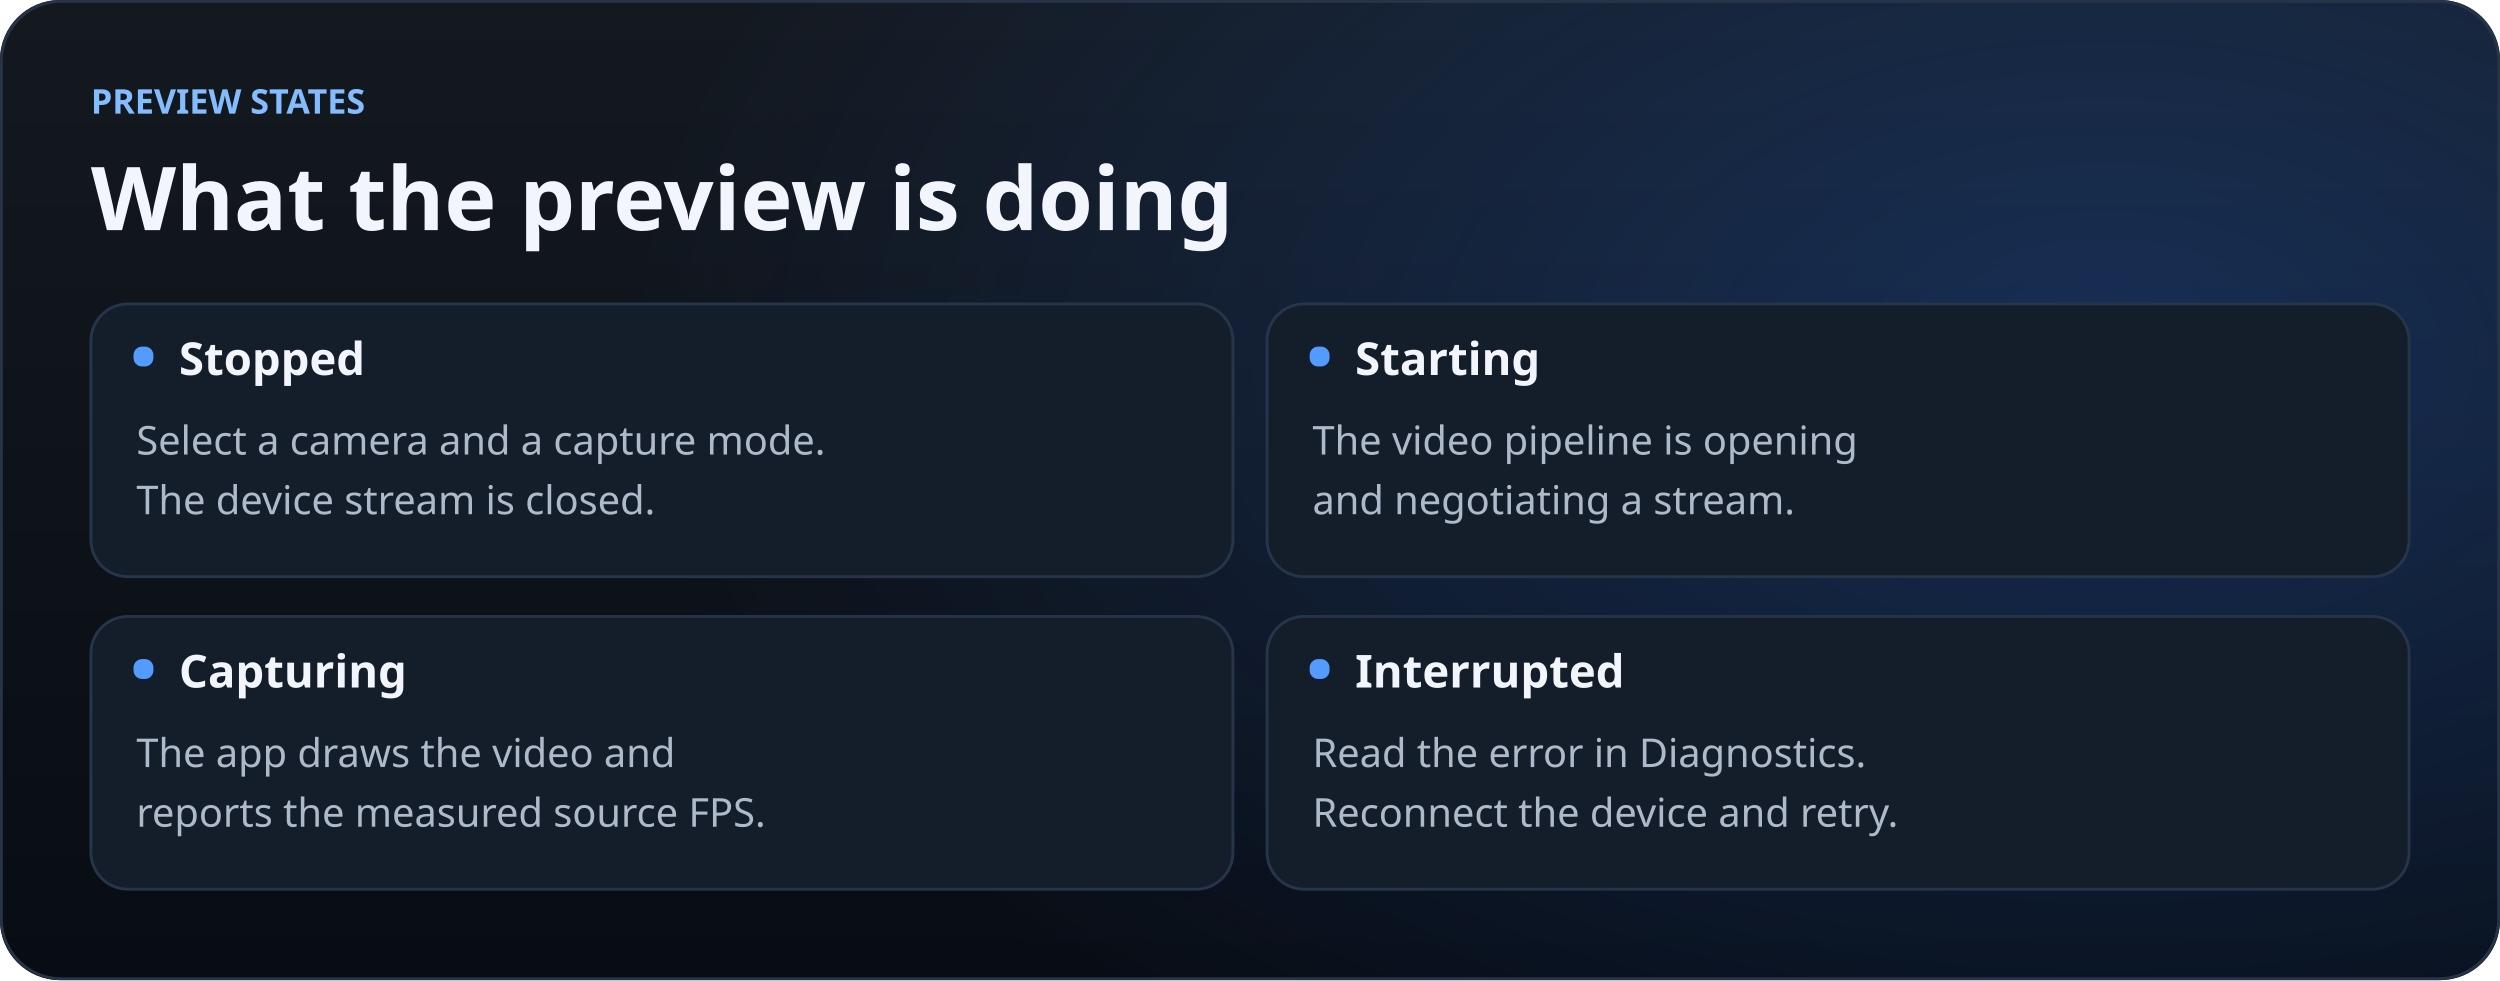
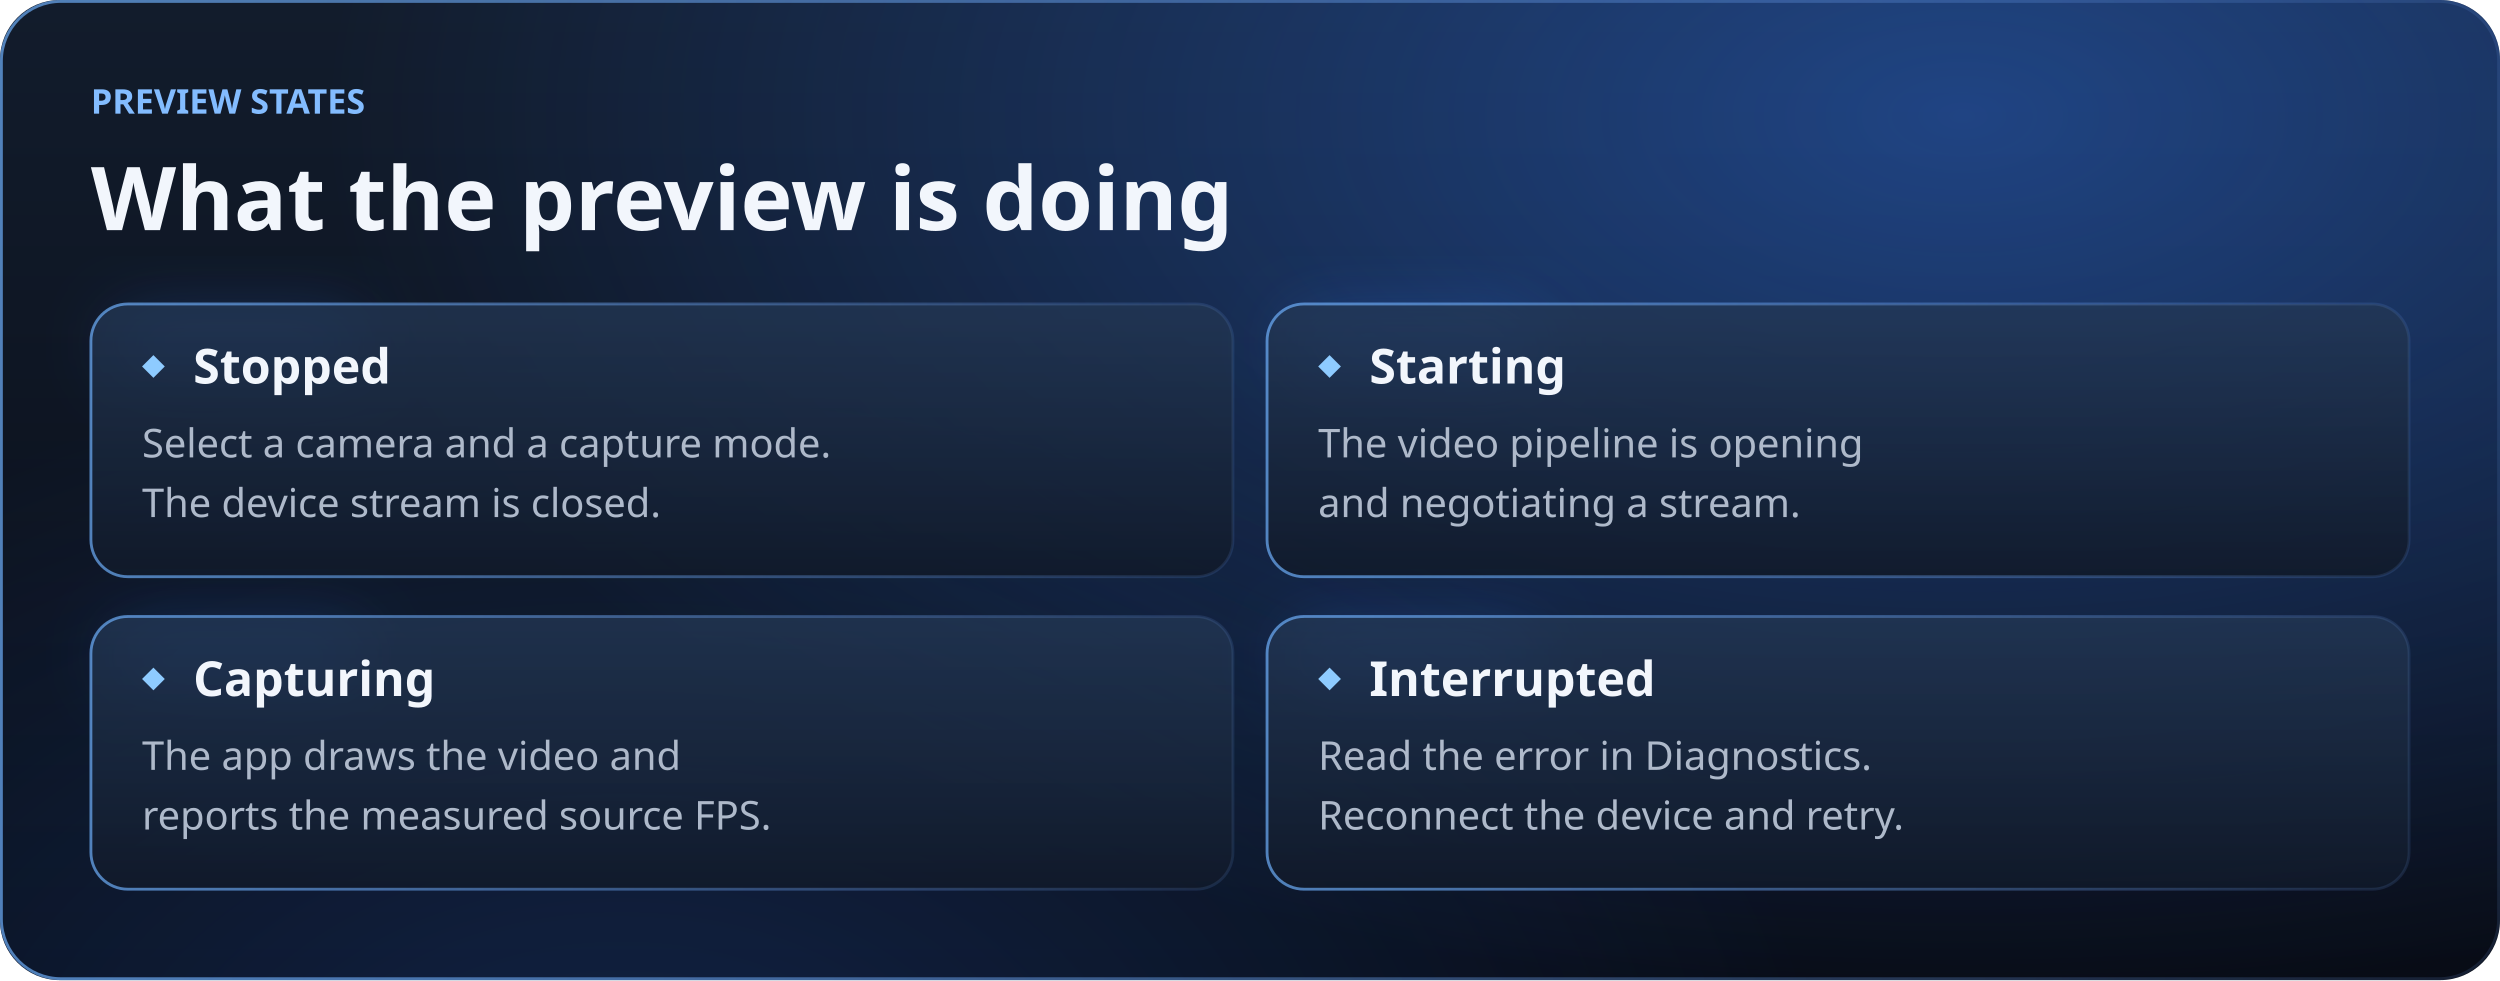
- <svg xmlns="http://www.w3.org/2000/svg" width="880" height="345" viewBox="0 0 880 345" role="img" aria-label="What the preview is doing">
+ <svg xmlns="http://www.w3.org/2000/svg" width="1760" height="690" viewBox="0 0 880 345" role="img" aria-label="What the preview is doing">
  <style>text {font-family: "Golos Text","Segoe UI",system-ui,sans-serif}</style>
  <defs>
    <linearGradient id="ground" x2="0" y2="1" gradientUnits="objectBoundingBox">
-       <stop stop-color="#141920" />
-       <stop offset="1" stop-color="#080c13" />
+       <stop stop-color="#121c2c" />
+       <stop offset="1" stop-color="#080c16" />
    </linearGradient>
    <radialGradient id="light">
-       <stop stop-color="#276dde" stop-opacity=".29" />
-       <stop offset="1" stop-color="#276dde" stop-opacity="0" />
+       <stop stop-color="#347eff" stop-opacity=".42" />
+       <stop offset="1" stop-color="#347eff" stop-opacity="0" />
    </radialGradient>
-     <linearGradient id="action">
-       <stop stop-color="#1768ce" />
-       <stop offset="1" stop-color="#123c76" />
+     <linearGradient id="action" x2="0" y2="1">
+       <stop stop-color="#2266d3" />
+       <stop offset="1" stop-color="#12366e" />
    </linearGradient>
+     <linearGradient id="glass" x2="0" y2="1">
+       <stop stop-color="#233754" stop-opacity=".76" />
+       <stop offset="1" stop-color="#101929" stop-opacity=".88" />
+     </linearGradient>
+     <linearGradient id="edge">
+       <stop stop-color="#70b3ff" stop-opacity=".68" />
+       <stop offset="1" stop-color="#76a9ff" stop-opacity=".12" />
+     </linearGradient>
+     <filter id="glow" x="-100%" y="-120%" width="300%" height="340%">
+       <feGaussianBlur stdDeviation="12" />
+     </filter>
    <clipPath id="outer">
      <rect width="880" height="345" rx="21" />
    </clipPath>
  </defs>
  <g clip-path="url(#outer)">
    <rect x="0" y="0" width="880" height="345" rx="21" fill="url(#ground)" stroke="none" />
-     <ellipse cx="739.2" cy="124.2" rx="519.2" ry="313.95" fill="url(#light)" />
+     <ellipse cx="695.2" cy="41.4" rx="589.6" ry="310.5" fill="url(#light)" />
+     <ellipse cx="220.0" cy="396.75" rx="422.4" ry="276.0" fill="url(#light)" opacity=".48" />
    <text x="32" y="40" font-size="12" fill="#83bcff" font-weight="700">PREVIEW STATES</text>
    <text x="32" y="81" font-size="31" fill="#f2f6fc" font-weight="750">What the preview is doing</text>
-     <rect x="32" y="107" width="402" height="96" rx="13" fill="#141d2a" stroke="#27354a" />
-     <rect x="47" y="122" width="7" height="7" rx="3" fill="#539bff" stroke="none" />
-     <text x="63" y="132" font-size="16" fill="#f2f6fc" font-weight="700">Stopped</text>
-     <text x="48" y="160" font-size="14" fill="#aeb9ca" font-weight="400">Select a camera and a capture mode.</text>
-     <text x="48" y="181" font-size="14" fill="#aeb9ca" font-weight="400">The device stream is closed.</text>
-     <rect x="446" y="107" width="402" height="96" rx="13" fill="#141d2a" stroke="#27354a" />
-     <rect x="461" y="122" width="7" height="7" rx="3" fill="#539bff" stroke="none" />
-     <text x="477" y="132" font-size="16" fill="#f2f6fc" font-weight="700">Starting</text>
-     <text x="462" y="160" font-size="14" fill="#aeb9ca" font-weight="400">The video pipeline is opening</text>
-     <text x="462" y="181" font-size="14" fill="#aeb9ca" font-weight="400">and negotiating a stream.</text>
-     <rect x="32" y="217" width="402" height="96" rx="13" fill="#141d2a" stroke="#27354a" />
-     <rect x="47" y="232" width="7" height="7" rx="3" fill="#539bff" stroke="none" />
-     <text x="63" y="242" font-size="16" fill="#f2f6fc" font-weight="700">Capturing</text>
-     <text x="48" y="270" font-size="14" fill="#aeb9ca" font-weight="400">The app draws the video and</text>
-     <text x="48" y="291" font-size="14" fill="#aeb9ca" font-weight="400">reports the measured source FPS.</text>
-     <rect x="446" y="217" width="402" height="96" rx="13" fill="#141d2a" stroke="#27354a" />
-     <rect x="461" y="232" width="7" height="7" rx="3" fill="#539bff" stroke="none" />
-     <text x="477" y="242" font-size="16" fill="#f2f6fc" font-weight="700">Interrupted</text>
-     <text x="462" y="270" font-size="14" fill="#aeb9ca" font-weight="400">Read the error in Diagnostics.</text>
-     <text x="462" y="291" font-size="14" fill="#aeb9ca" font-weight="400">Reconnect the device and retry.</text>
+     <rect x="40" y="112" width="88" height="18" rx="9" fill="#347eff" opacity=".28" filter="url(#glow)" />
+     <rect x="32" y="107" width="402" height="96" rx="13" fill="url(#glass)" stroke="url(#edge)" />
+     <path d="M54 125l4 4-4 4-4-4Z" fill="#8ecbff" />
+     <text x="68" y="135" font-size="17" fill="#f2f6fc" font-weight="700">Stopped</text>
+     <text x="50" y="161" font-size="14" fill="#aeb9ca" font-weight="400">Select a camera and a capture mode.</text>
+     <text x="50" y="182" font-size="14" fill="#aeb9ca" font-weight="400">The device stream is closed.</text>
+     <rect x="454" y="112" width="88" height="18" rx="9" fill="#347eff" opacity=".28" filter="url(#glow)" />
+     <rect x="446" y="107" width="402" height="96" rx="13" fill="url(#glass)" stroke="url(#edge)" />
+     <path d="M468 125l4 4-4 4-4-4Z" fill="#8ecbff" />
+     <text x="482" y="135" font-size="17" fill="#f2f6fc" font-weight="700">Starting</text>
+     <text x="464" y="161" font-size="14" fill="#aeb9ca" font-weight="400">The video pipeline is opening</text>
+     <text x="464" y="182" font-size="14" fill="#aeb9ca" font-weight="400">and negotiating a stream.</text>
+     <rect x="40" y="222" width="88" height="18" rx="9" fill="#347eff" opacity=".28" filter="url(#glow)" />
+     <rect x="32" y="217" width="402" height="96" rx="13" fill="url(#glass)" stroke="url(#edge)" />
+     <path d="M54 235l4 4-4 4-4-4Z" fill="#8ecbff" />
+     <text x="68" y="245" font-size="17" fill="#f2f6fc" font-weight="700">Capturing</text>
+     <text x="50" y="271" font-size="14" fill="#aeb9ca" font-weight="400">The app draws the video and</text>
+     <text x="50" y="292" font-size="14" fill="#aeb9ca" font-weight="400">reports the measured source FPS.</text>
+     <rect x="454" y="222" width="88" height="18" rx="9" fill="#347eff" opacity=".28" filter="url(#glow)" />
+     <rect x="446" y="217" width="402" height="96" rx="13" fill="url(#glass)" stroke="url(#edge)" />
+     <path d="M468 235l4 4-4 4-4-4Z" fill="#8ecbff" />
+     <text x="482" y="245" font-size="17" fill="#f2f6fc" font-weight="700">Interrupted</text>
+     <text x="464" y="271" font-size="14" fill="#aeb9ca" font-weight="400">Read the error in Diagnostics.</text>
+     <text x="464" y="292" font-size="14" fill="#aeb9ca" font-weight="400">Reconnect the device and retry.</text>
  </g>
-   <rect x="0.5" y="0.5" width="879" height="344" rx="21" fill="none" stroke="#273346" />
+   <rect x="0.5" y="0.5" width="879" height="344" rx="21" fill="none" stroke="url(#edge)" />
</svg>
